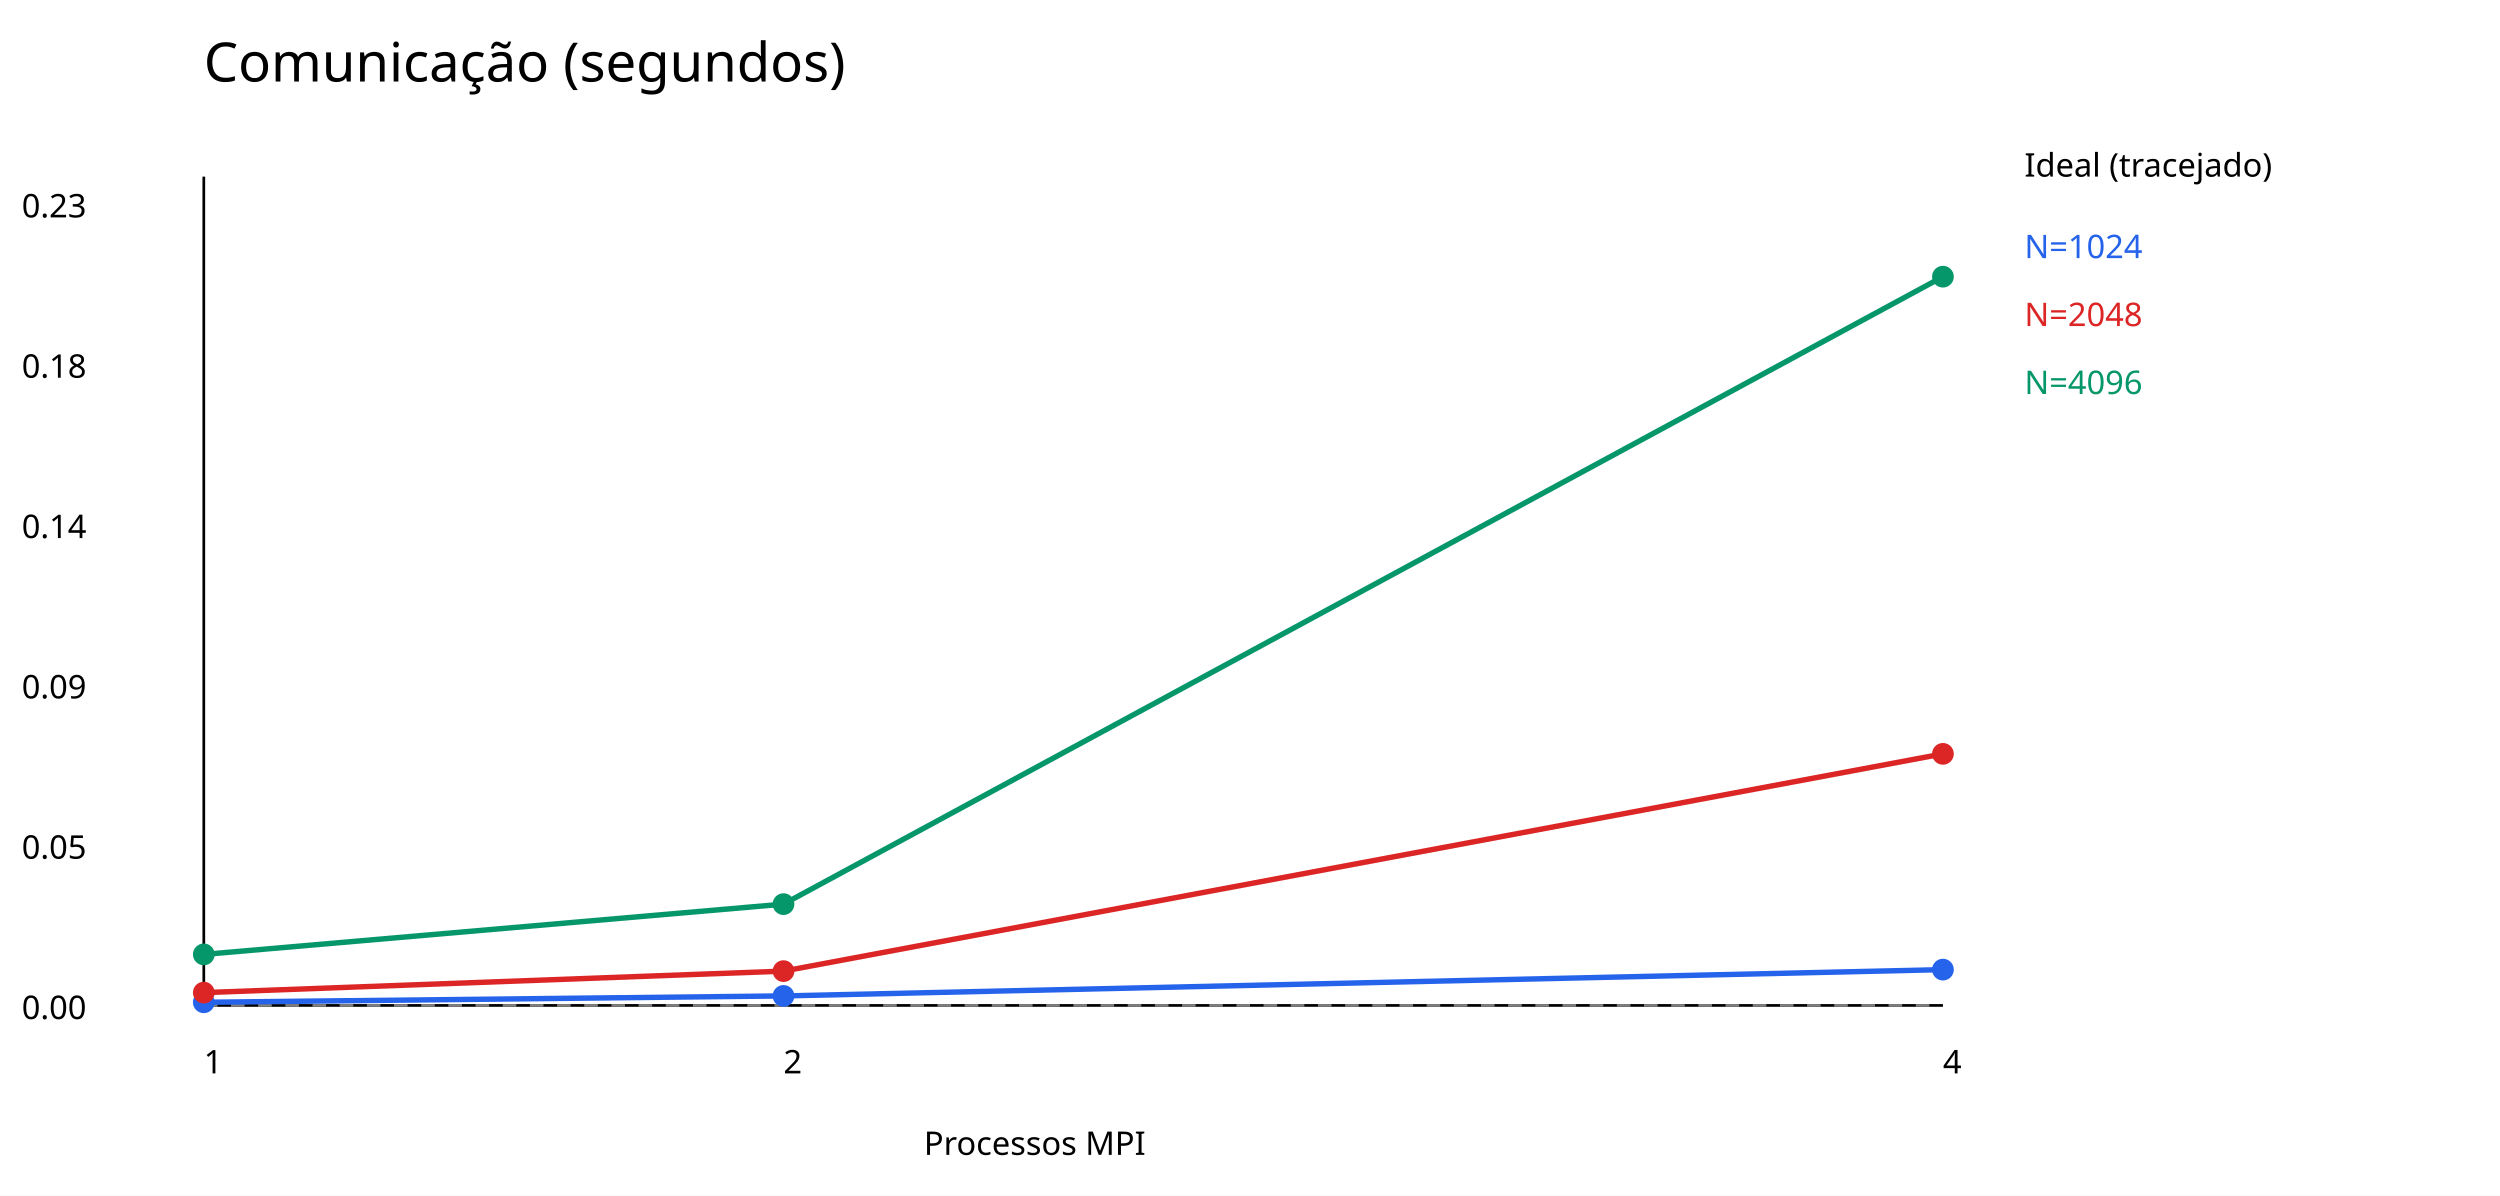
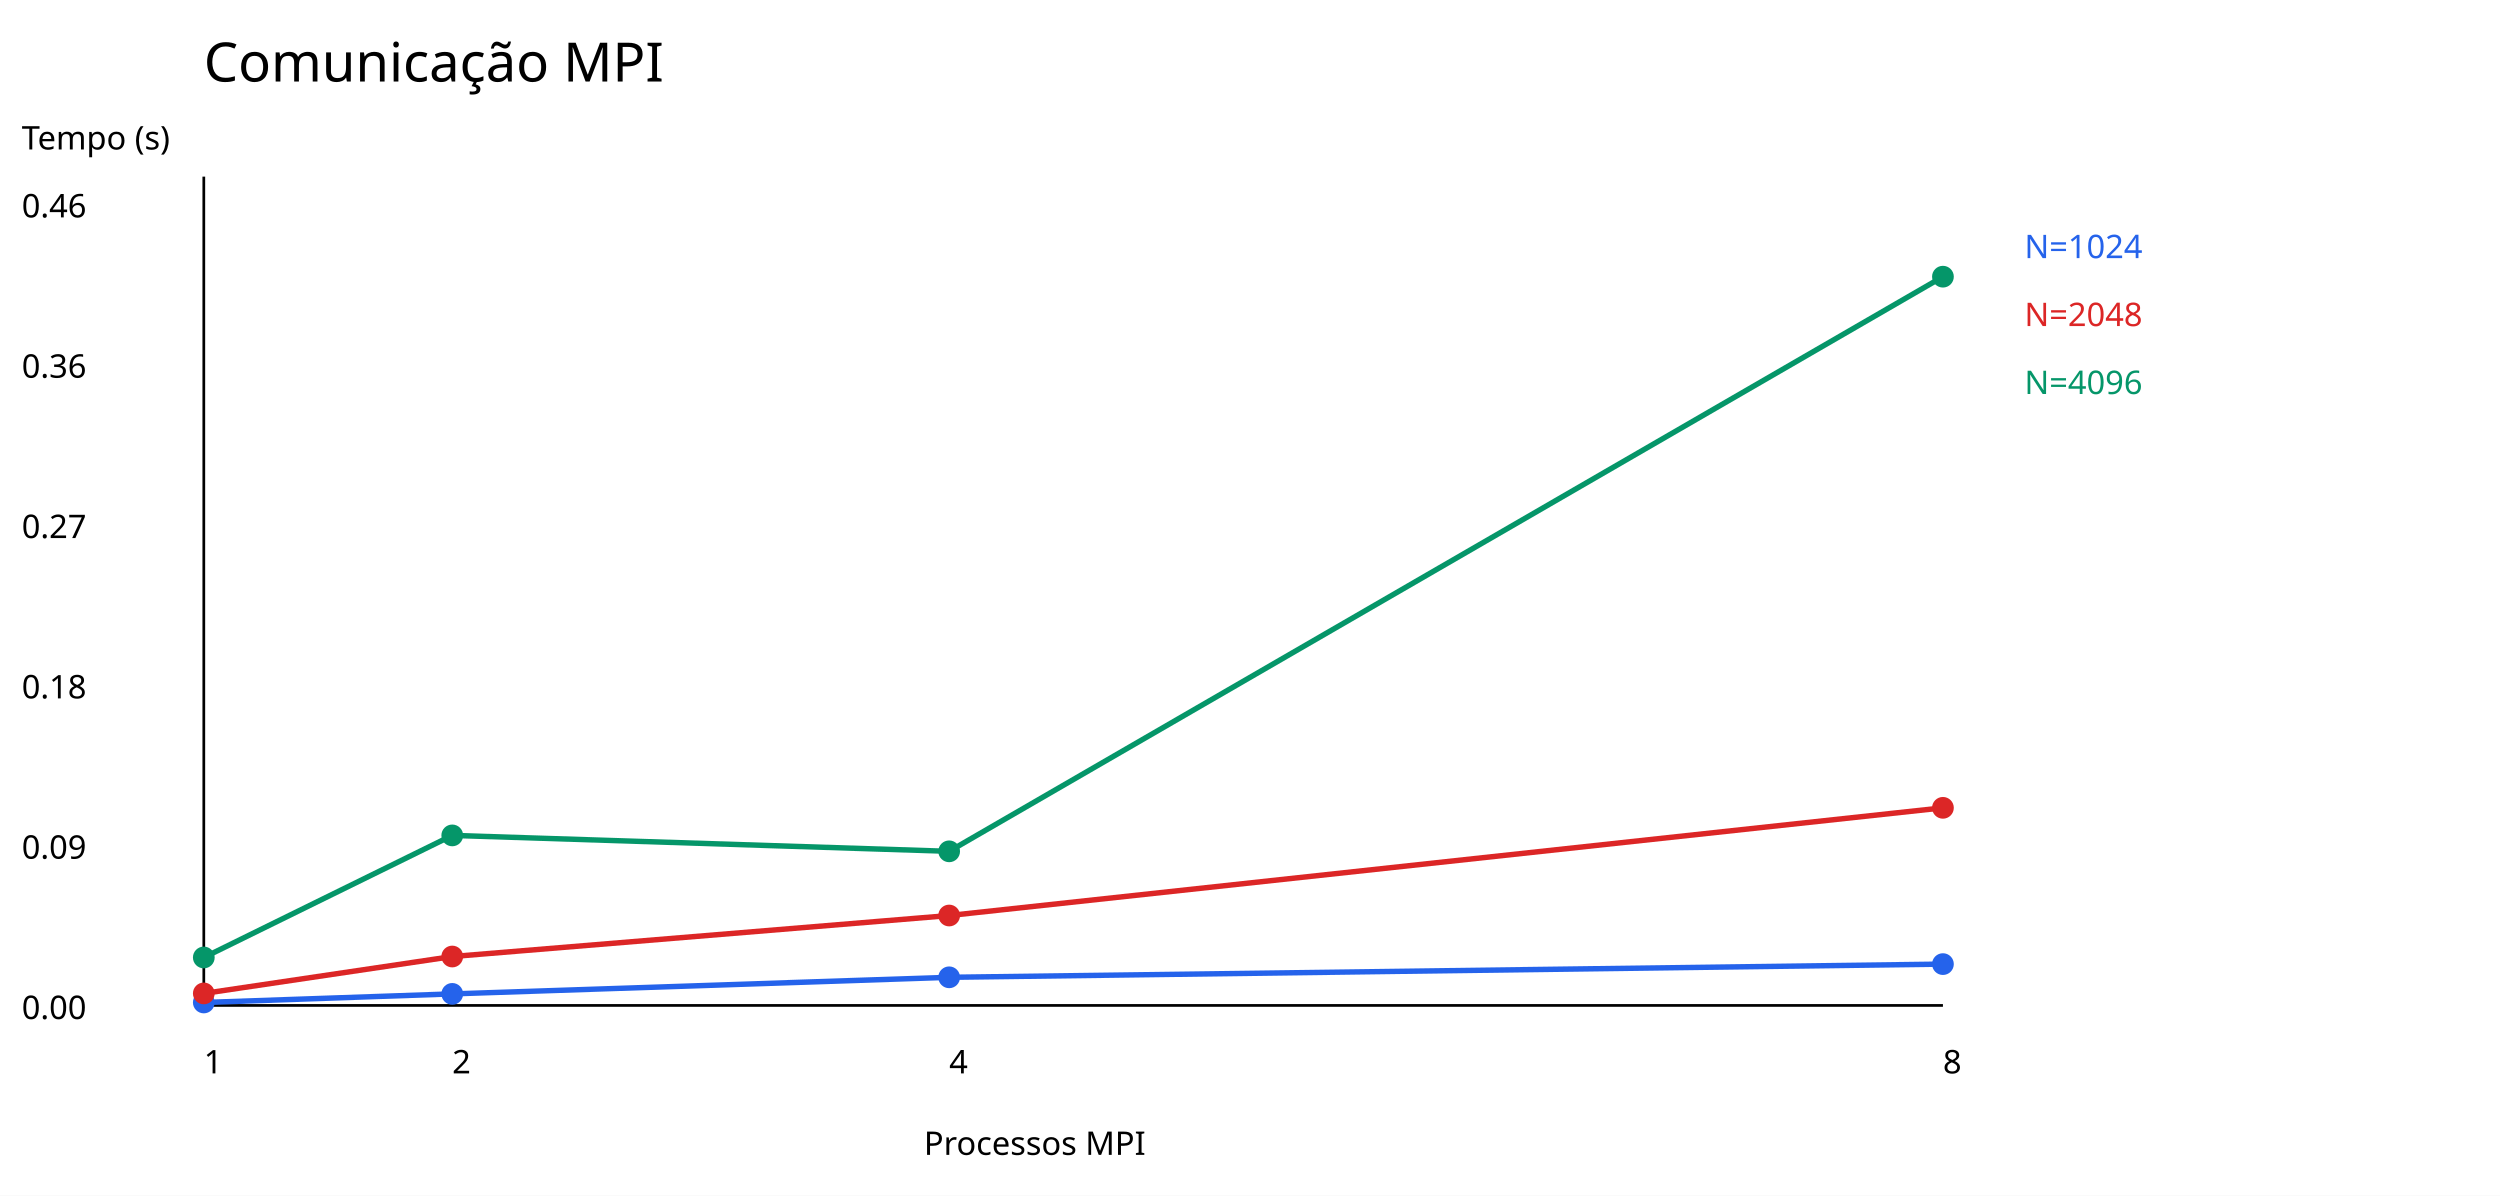
<svg xmlns="http://www.w3.org/2000/svg" width="920" height="440" viewBox="0 0 920 440">
  <rect width="920" height="440" fill="white" />
-   <text x="75" y="30" font-family="sans-serif" font-size="20">Comunicação (segundos)</text>
+   <text x="75" y="30" font-family="sans-serif" font-size="20">Comunicação MPI</text>
  <path d="M75 65V370H715" fill="none" stroke="black" />
  <text x="340" y="425" font-family="sans-serif">Processos MPI</text>
+   <text x="8" y="55" font-family="sans-serif">Tempo (s)</text>
  <text x="8" y="375.0" font-family="sans-serif">0.00</text>
-   <text x="8" y="316.0" font-family="sans-serif">0.05</text>
-   <text x="8" y="257.0" font-family="sans-serif">0.09</text>
-   <text x="8" y="198.0" font-family="sans-serif">0.14</text>
-   <text x="8" y="139.0" font-family="sans-serif">0.18</text>
-   <text x="8" y="80.0" font-family="sans-serif">0.23</text>
+   <text x="8" y="316.0" font-family="sans-serif">0.09</text>
+   <text x="8" y="257.0" font-family="sans-serif">0.18</text>
+   <text x="8" y="198.0" font-family="sans-serif">0.27</text>
+   <text x="8" y="139.0" font-family="sans-serif">0.36</text>
+   <text x="8" y="80.0" font-family="sans-serif">0.46</text>
  <text x="75.0" y="395" font-family="sans-serif">1</text>
-   <text x="288.3" y="395" font-family="sans-serif">2</text>
-   <text x="715.0" y="395" font-family="sans-serif">4</text>
-   <path d="M75.0 370.0L715.0 370.0" stroke="gray" stroke-dasharray="5 5" />
-   <text x="745" y="65" font-family="sans-serif">Ideal (tracejado)</text>
-   <polyline points="75.00,368.84 288.33,366.50 715.00,356.82" fill="none" stroke="#2563eb" stroke-width="2" />
-   <circle cx="75.00" cy="368.84" r="4" fill="#2563eb" />
-   <circle cx="288.33" cy="366.50" r="4" fill="#2563eb" />
-   <circle cx="715.00" cy="356.82" r="4" fill="#2563eb" />
+   <text x="166.4" y="395" font-family="sans-serif">2</text>
+   <text x="349.3" y="395" font-family="sans-serif">4</text>
+   <text x="715.0" y="395" font-family="sans-serif">8</text>
+   <polyline points="75.00,368.91 166.43,365.75 349.29,359.65 715.00,354.79" fill="none" stroke="#2563eb" stroke-width="2" />
+   <circle cx="75.00" cy="368.91" r="4" fill="#2563eb" />
+   <circle cx="166.43" cy="365.75" r="4" fill="#2563eb" />
+   <circle cx="349.29" cy="359.65" r="4" fill="#2563eb" />
+   <circle cx="715.00" cy="354.79" r="4" fill="#2563eb" />
  <text x="745" y="95" fill="#2563eb" font-family="sans-serif">N=1024</text>
-   <polyline points="75.00,365.28 288.33,357.37 715.00,277.42" fill="none" stroke="#dc2626" stroke-width="2" />
-   <circle cx="75.00" cy="365.28" r="4" fill="#dc2626" />
-   <circle cx="288.33" cy="357.37" r="4" fill="#dc2626" />
-   <circle cx="715.00" cy="277.42" r="4" fill="#dc2626" />
+   <polyline points="75.00,365.58 166.43,352.00 349.29,336.91 715.00,297.28" fill="none" stroke="#dc2626" stroke-width="2" />
+   <circle cx="75.00" cy="365.58" r="4" fill="#dc2626" />
+   <circle cx="166.43" cy="352.00" r="4" fill="#dc2626" />
+   <circle cx="349.29" cy="336.91" r="4" fill="#dc2626" />
+   <circle cx="715.00" cy="297.28" r="4" fill="#dc2626" />
  <text x="745" y="120" fill="#dc2626" font-family="sans-serif">N=2048</text>
-   <polyline points="75.00,351.22 288.33,332.72 715.00,101.82" fill="none" stroke="#059669" stroke-width="2" />
-   <circle cx="75.00" cy="351.22" r="4" fill="#059669" />
-   <circle cx="288.33" cy="332.72" r="4" fill="#059669" />
+   <polyline points="75.00,352.35 166.43,307.43 349.29,313.29 715.00,101.82" fill="none" stroke="#059669" stroke-width="2" />
+   <circle cx="75.00" cy="352.35" r="4" fill="#059669" />
+   <circle cx="166.43" cy="307.43" r="4" fill="#059669" />
+   <circle cx="349.29" cy="313.29" r="4" fill="#059669" />
  <circle cx="715.00" cy="101.82" r="4" fill="#059669" />
  <text x="745" y="145" fill="#059669" font-family="sans-serif">N=4096</text>
</svg>
